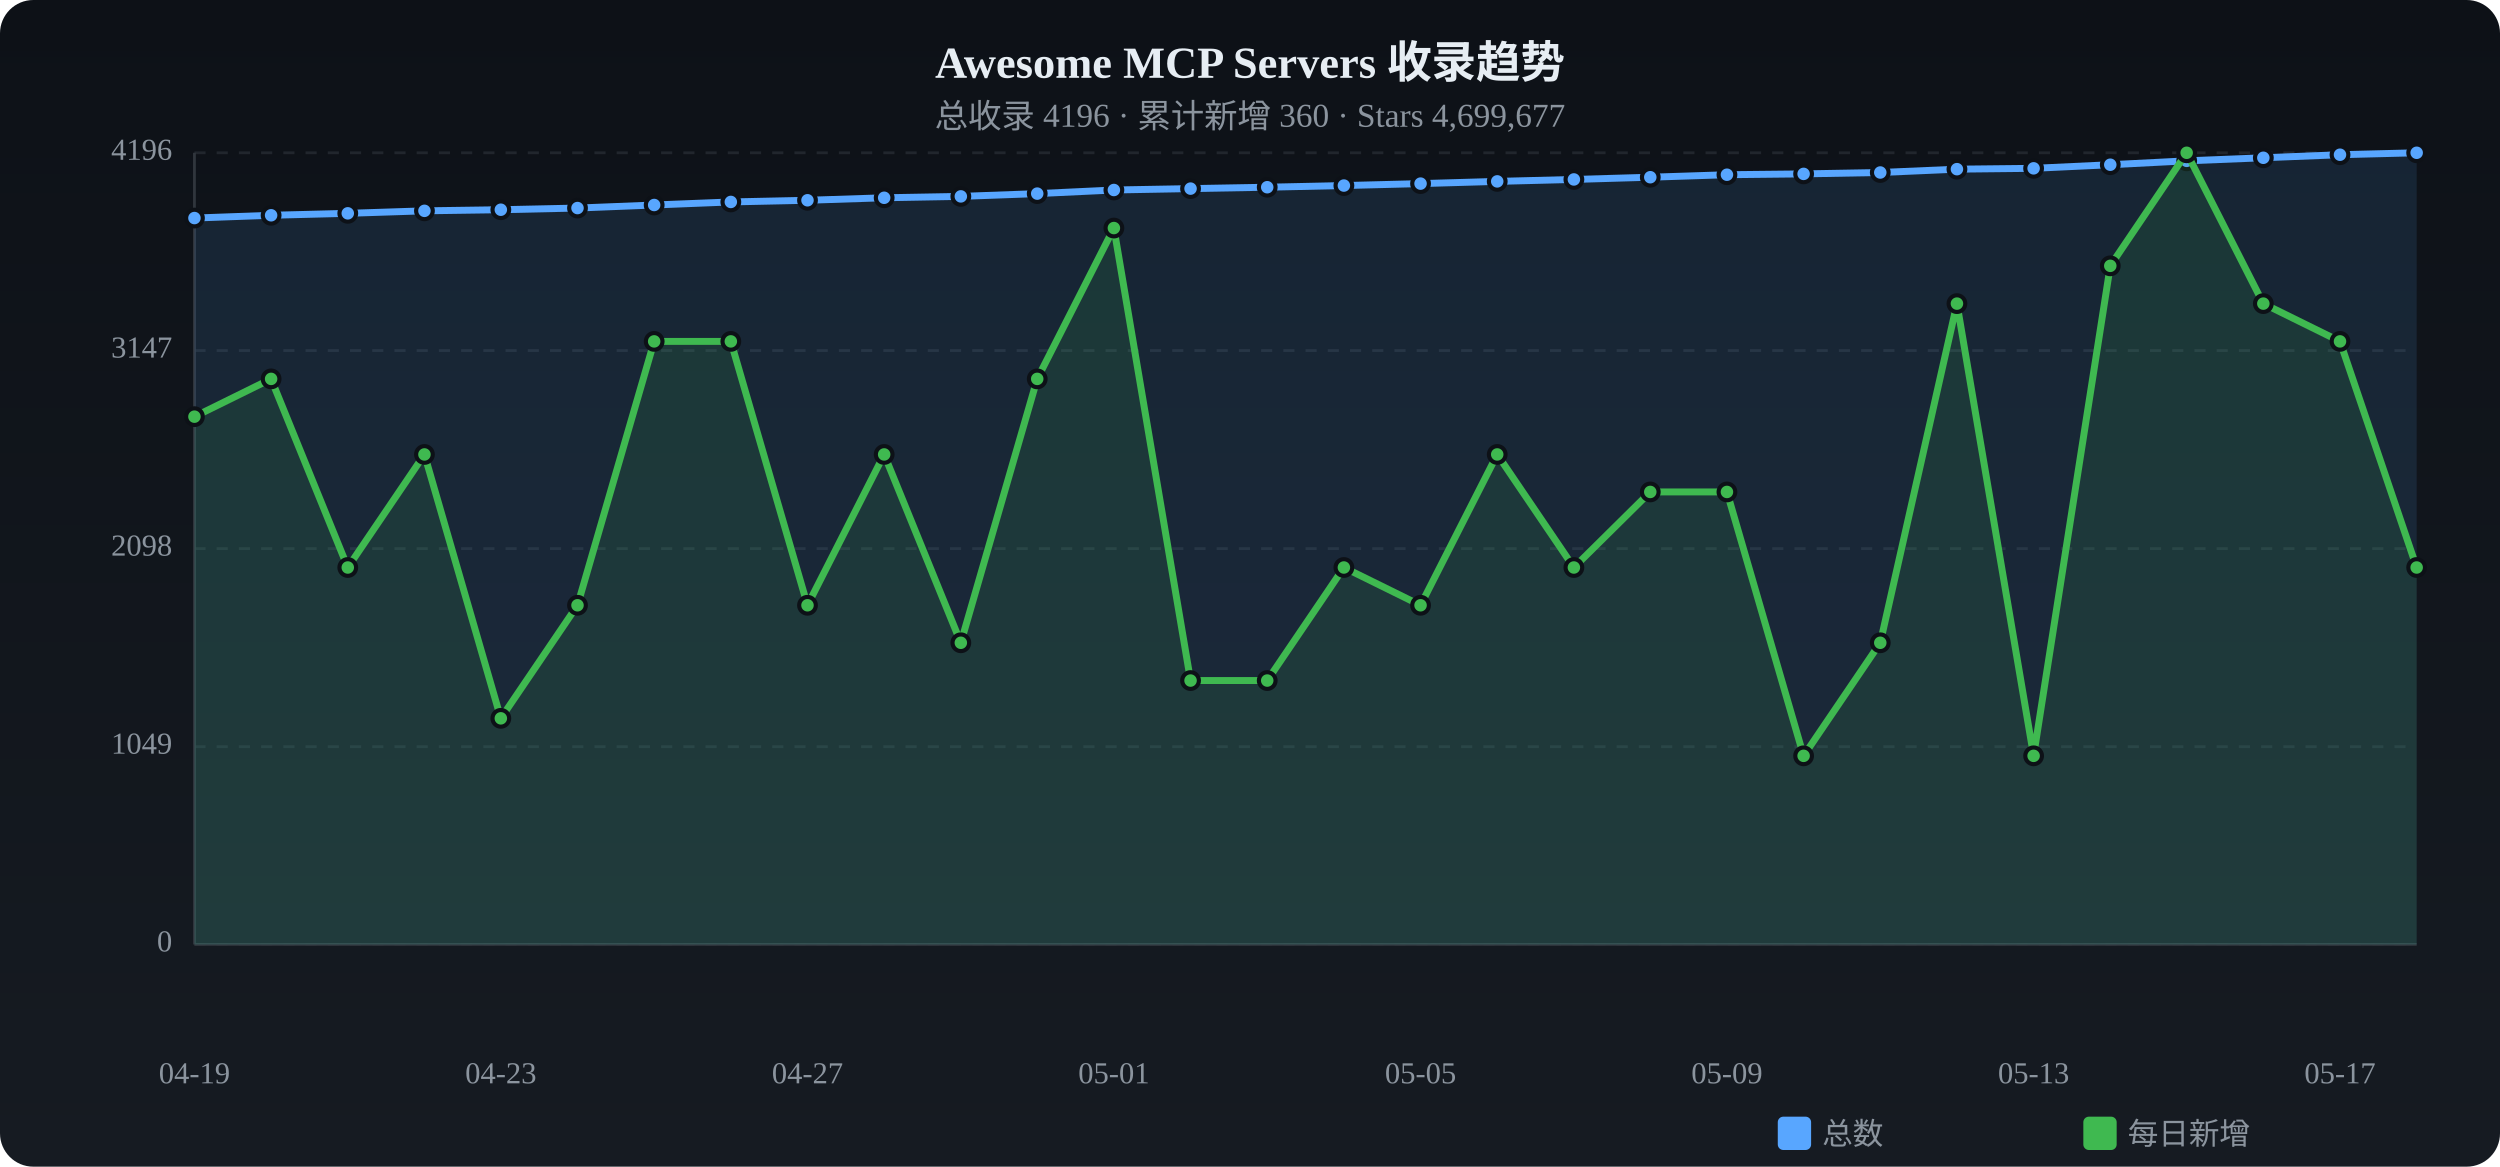
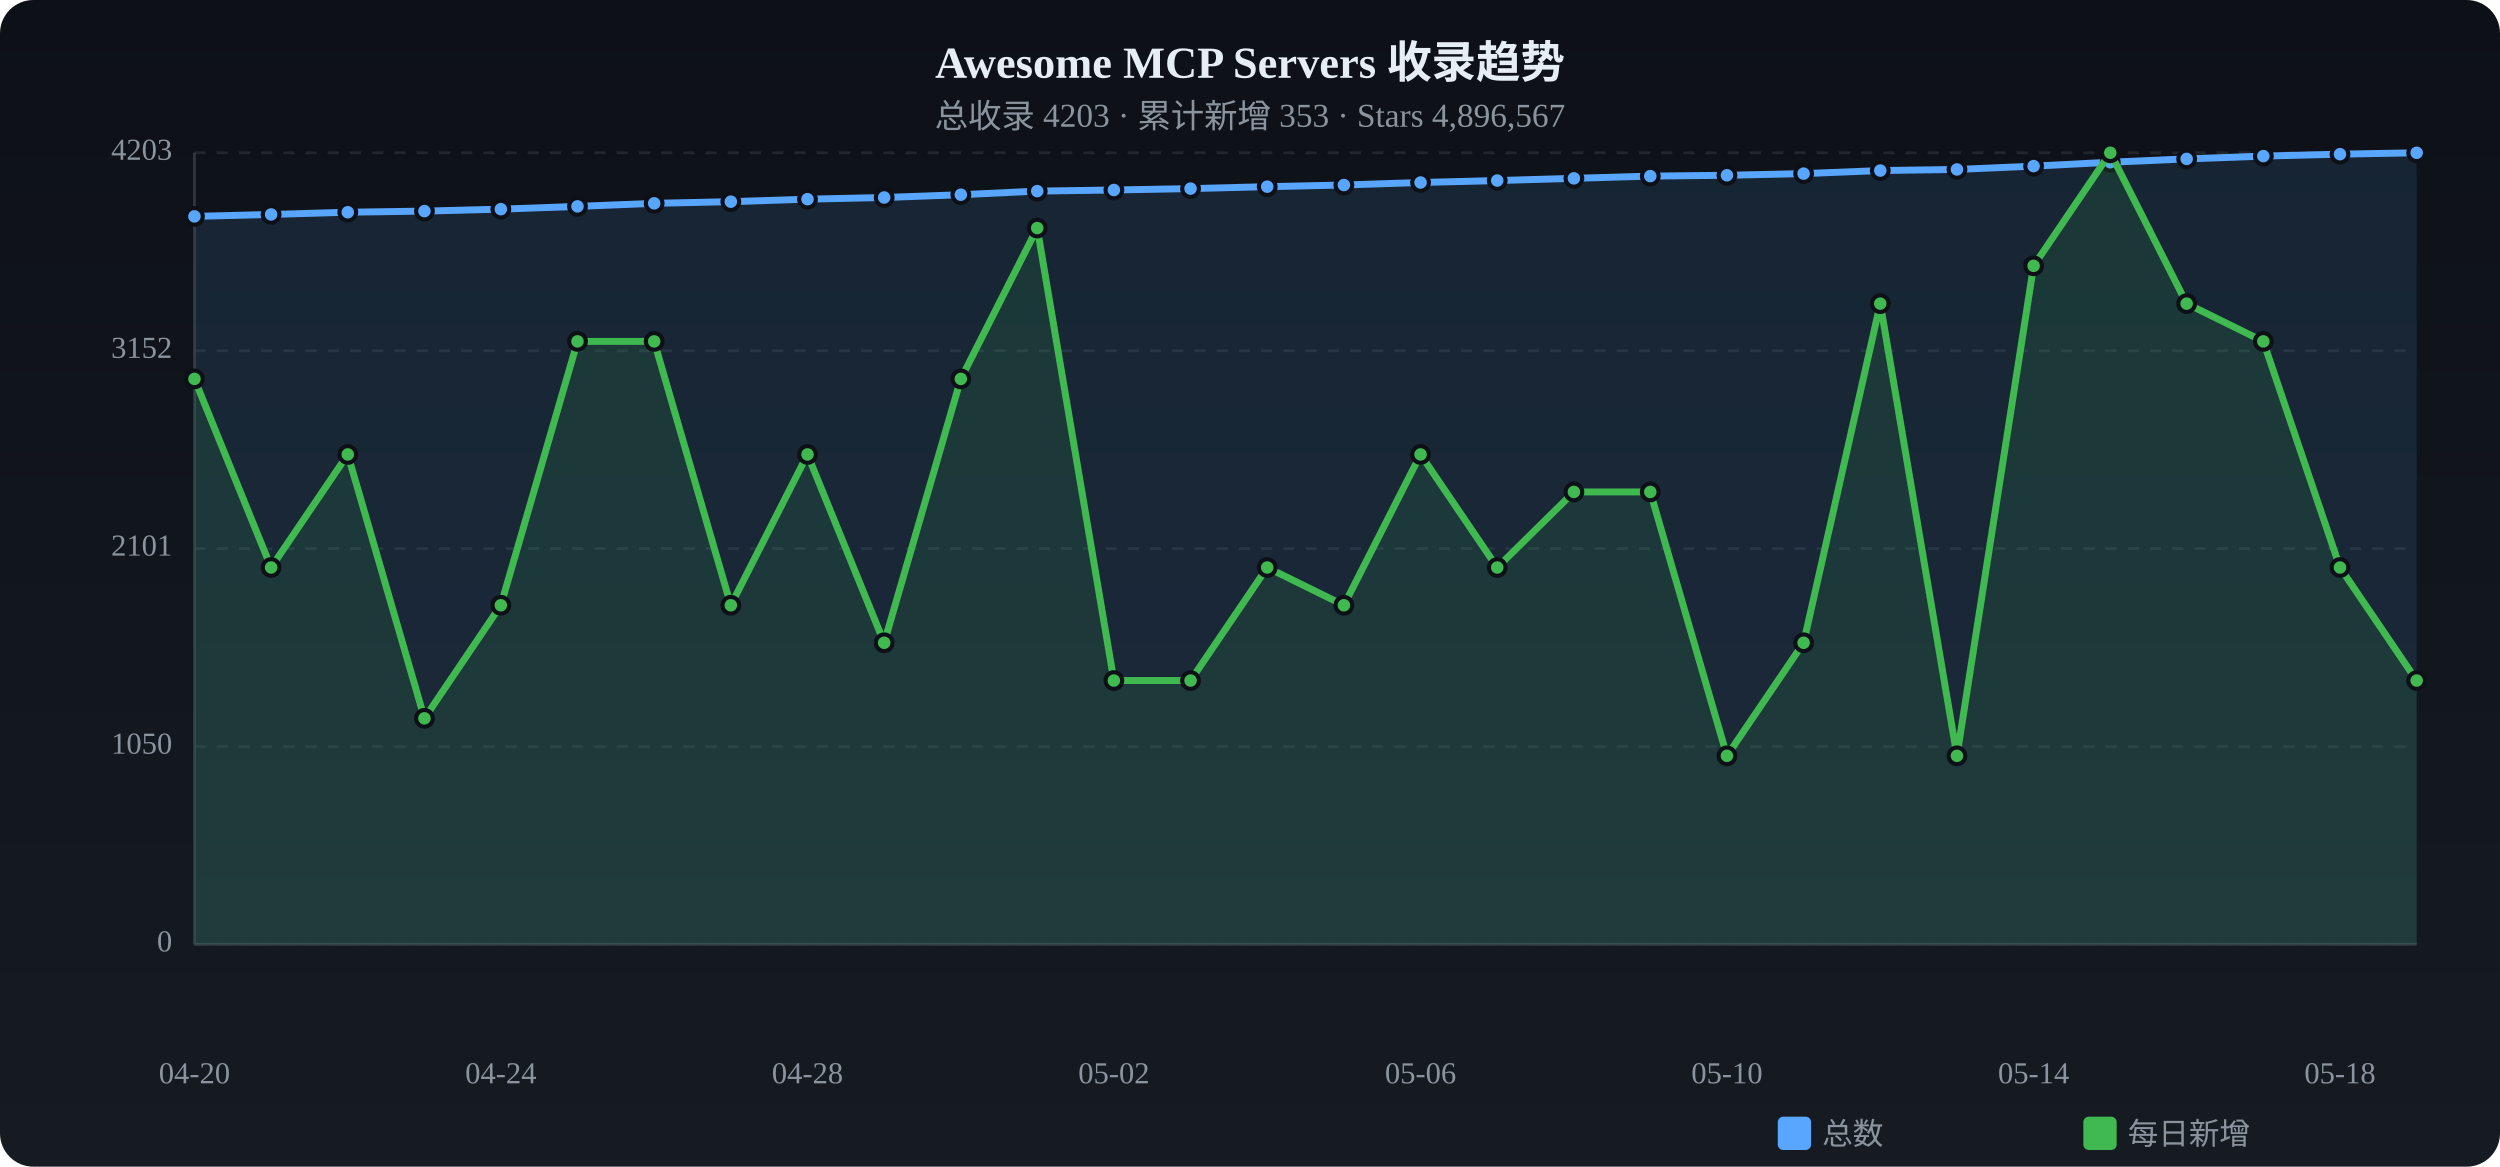
<svg xmlns="http://www.w3.org/2000/svg" viewBox="0 0 900 420" width="900" height="420">
  <defs>
    <linearGradient id="tbg" x1="0%" y1="0%" x2="0%" y2="100%">
      <stop offset="0%" stop-color="#0d1117" />
      <stop offset="100%" stop-color="#161b22" />
    </linearGradient>
  </defs>
  <rect width="900" height="420" rx="12" fill="url(#tbg)" />
  <text x="450.0" y="28" text-anchor="middle" fill="#e6edf3" font-size="16" font-weight="bold">Awesome MCP Servers 收录趋势</text>
-   <text x="450.0" y="46" text-anchor="middle" fill="#8b949e" font-size="12">总收录 4196 · 累计新增 360 · Stars 4,699,677</text>
+   <text x="450.0" y="46" text-anchor="middle" fill="#8b949e" font-size="12">总收录 4203 · 累计新增 353 · Stars 4,896,567</text>
  <text x="62" y="340.0" text-anchor="end" fill="#8b949e" font-size="11" dominant-baseline="middle">0</text>
  <line x1="70" y1="340.0" x2="870" y2="340.0" stroke="#21262d" stroke-dasharray="4 4" />
-   <text x="62" y="268.8" text-anchor="end" fill="#8b949e" font-size="11" dominant-baseline="middle">1049</text>
+   <text x="62" y="268.8" text-anchor="end" fill="#8b949e" font-size="11" dominant-baseline="middle">1050</text>
  <line x1="70" y1="268.8" x2="870" y2="268.8" stroke="#21262d" stroke-dasharray="4 4" />
-   <text x="62" y="197.5" text-anchor="end" fill="#8b949e" font-size="11" dominant-baseline="middle">2098</text>
+   <text x="62" y="197.5" text-anchor="end" fill="#8b949e" font-size="11" dominant-baseline="middle">2101</text>
  <line x1="70" y1="197.5" x2="870" y2="197.5" stroke="#21262d" stroke-dasharray="4 4" />
-   <text x="62" y="126.2" text-anchor="end" fill="#8b949e" font-size="11" dominant-baseline="middle">3147</text>
-   <line x1="70" y1="126.2" x2="870" y2="126.2" stroke="#21262d" stroke-dasharray="4 4" />
-   <text x="62" y="55.0" text-anchor="end" fill="#8b949e" font-size="11" dominant-baseline="middle">4196</text>
+   <text x="62" y="126.3" text-anchor="end" fill="#8b949e" font-size="11" dominant-baseline="middle">3152</text>
+   <line x1="70" y1="126.3" x2="870" y2="126.3" stroke="#21262d" stroke-dasharray="4 4" />
+   <text x="62" y="55.0" text-anchor="end" fill="#8b949e" font-size="11" dominant-baseline="middle">4203</text>
  <line x1="70" y1="55.0" x2="870" y2="55.0" stroke="#21262d" stroke-dasharray="4 4" />
  <line x1="70" y1="55" x2="70" y2="340" stroke="#30363d" />
  <line x1="70" y1="340" x2="870" y2="340" stroke="#30363d" />
-   <path d="M70.0,78.5 L97.6,77.5 L125.2,76.8 L152.8,75.9 L180.3,75.5 L207.9,74.9 L235.5,73.8 L263.1,72.7 L290.7,72.1 L318.3,71.2 L345.9,70.7 L373.4,69.7 L401.0,68.4 L428.6,67.9 L456.2,67.4 L483.8,66.8 L511.4,66.1 L539.0,65.3 L566.6,64.6 L594.1,63.8 L621.7,62.9 L649.3,62.6 L676.9,62.1 L704.5,60.9 L732.1,60.6 L759.7,59.3 L787.2,57.9 L814.8,56.8 L842.4,55.7 L870.0,55.0 L870.0,340 L70.0,340 Z" fill="#58a6ff" opacity="0.12" />
-   <polyline points="70.0,78.5 97.6,77.5 125.2,76.8 152.8,75.9 180.3,75.5 207.9,74.9 235.5,73.8 263.1,72.7 290.7,72.1 318.3,71.2 345.9,70.7 373.4,69.7 401.0,68.4 428.6,67.9 456.2,67.4 483.8,66.8 511.4,66.1 539.0,65.3 566.6,64.6 594.1,63.8 621.7,62.9 649.3,62.6 676.9,62.1 704.5,60.9 732.1,60.6 759.7,59.3 787.2,57.9 814.8,56.8 842.4,55.7 870.0,55.0" fill="none" stroke="#58a6ff" stroke-width="2.5" stroke-linecap="round" stroke-linejoin="round" />
-   <circle cx="70.0" cy="78.5" r="3" fill="#58a6ff" stroke="#0d1117" stroke-width="1.5" />
-   <circle cx="97.6" cy="77.5" r="3" fill="#58a6ff" stroke="#0d1117" stroke-width="1.5" />
-   <circle cx="125.2" cy="76.8" r="3" fill="#58a6ff" stroke="#0d1117" stroke-width="1.5" />
-   <circle cx="152.8" cy="75.9" r="3" fill="#58a6ff" stroke="#0d1117" stroke-width="1.5" />
-   <circle cx="180.3" cy="75.5" r="3" fill="#58a6ff" stroke="#0d1117" stroke-width="1.5" />
-   <circle cx="207.9" cy="74.9" r="3" fill="#58a6ff" stroke="#0d1117" stroke-width="1.5" />
-   <circle cx="235.5" cy="73.8" r="3" fill="#58a6ff" stroke="#0d1117" stroke-width="1.5" />
-   <circle cx="263.1" cy="72.7" r="3" fill="#58a6ff" stroke="#0d1117" stroke-width="1.5" />
-   <circle cx="290.7" cy="72.1" r="3" fill="#58a6ff" stroke="#0d1117" stroke-width="1.5" />
-   <circle cx="318.3" cy="71.2" r="3" fill="#58a6ff" stroke="#0d1117" stroke-width="1.5" />
-   <circle cx="345.9" cy="70.7" r="3" fill="#58a6ff" stroke="#0d1117" stroke-width="1.5" />
-   <circle cx="373.4" cy="69.7" r="3" fill="#58a6ff" stroke="#0d1117" stroke-width="1.5" />
+   <path d="M70.0,77.9 L97.6,77.2 L125.2,76.4 L152.8,76.0 L180.3,75.3 L207.9,74.3 L235.5,73.2 L263.1,72.6 L290.7,71.7 L318.3,71.1 L345.9,70.1 L373.4,68.8 L401.0,68.4 L428.6,67.9 L456.2,67.2 L483.8,66.6 L511.4,65.7 L539.0,65.0 L566.6,64.2 L594.1,63.4 L621.7,63.1 L649.3,62.5 L676.9,61.4 L704.5,61.0 L732.1,59.8 L759.7,58.4 L787.2,57.2 L814.8,56.2 L842.4,55.5 L870.0,55.0 L870.0,340 L70.0,340 Z" fill="#58a6ff" opacity="0.12" />
+   <polyline points="70.0,77.9 97.6,77.2 125.2,76.4 152.8,76.0 180.3,75.3 207.9,74.3 235.5,73.2 263.1,72.6 290.7,71.7 318.3,71.1 345.9,70.1 373.4,68.8 401.0,68.4 428.6,67.9 456.2,67.2 483.8,66.6 511.4,65.7 539.0,65.0 566.6,64.2 594.1,63.4 621.7,63.1 649.3,62.5 676.9,61.4 704.5,61.0 732.1,59.8 759.7,58.4 787.2,57.2 814.8,56.2 842.4,55.5 870.0,55.0" fill="none" stroke="#58a6ff" stroke-width="2.5" stroke-linecap="round" stroke-linejoin="round" />
+   <circle cx="70.0" cy="77.9" r="3" fill="#58a6ff" stroke="#0d1117" stroke-width="1.5" />
+   <circle cx="97.6" cy="77.2" r="3" fill="#58a6ff" stroke="#0d1117" stroke-width="1.5" />
+   <circle cx="125.2" cy="76.4" r="3" fill="#58a6ff" stroke="#0d1117" stroke-width="1.5" />
+   <circle cx="152.8" cy="76.0" r="3" fill="#58a6ff" stroke="#0d1117" stroke-width="1.5" />
+   <circle cx="180.3" cy="75.3" r="3" fill="#58a6ff" stroke="#0d1117" stroke-width="1.5" />
+   <circle cx="207.9" cy="74.3" r="3" fill="#58a6ff" stroke="#0d1117" stroke-width="1.5" />
+   <circle cx="235.5" cy="73.2" r="3" fill="#58a6ff" stroke="#0d1117" stroke-width="1.5" />
+   <circle cx="263.1" cy="72.6" r="3" fill="#58a6ff" stroke="#0d1117" stroke-width="1.5" />
+   <circle cx="290.7" cy="71.7" r="3" fill="#58a6ff" stroke="#0d1117" stroke-width="1.5" />
+   <circle cx="318.3" cy="71.1" r="3" fill="#58a6ff" stroke="#0d1117" stroke-width="1.5" />
+   <circle cx="345.9" cy="70.1" r="3" fill="#58a6ff" stroke="#0d1117" stroke-width="1.5" />
+   <circle cx="373.4" cy="68.8" r="3" fill="#58a6ff" stroke="#0d1117" stroke-width="1.5" />
  <circle cx="401.0" cy="68.4" r="3" fill="#58a6ff" stroke="#0d1117" stroke-width="1.5" />
  <circle cx="428.6" cy="67.9" r="3" fill="#58a6ff" stroke="#0d1117" stroke-width="1.5" />
-   <circle cx="456.2" cy="67.4" r="3" fill="#58a6ff" stroke="#0d1117" stroke-width="1.5" />
-   <circle cx="483.8" cy="66.8" r="3" fill="#58a6ff" stroke="#0d1117" stroke-width="1.5" />
-   <circle cx="511.4" cy="66.1" r="3" fill="#58a6ff" stroke="#0d1117" stroke-width="1.5" />
-   <circle cx="539.0" cy="65.3" r="3" fill="#58a6ff" stroke="#0d1117" stroke-width="1.5" />
-   <circle cx="566.6" cy="64.6" r="3" fill="#58a6ff" stroke="#0d1117" stroke-width="1.5" />
-   <circle cx="594.1" cy="63.8" r="3" fill="#58a6ff" stroke="#0d1117" stroke-width="1.5" />
-   <circle cx="621.7" cy="62.9" r="3" fill="#58a6ff" stroke="#0d1117" stroke-width="1.5" />
-   <circle cx="649.3" cy="62.6" r="3" fill="#58a6ff" stroke="#0d1117" stroke-width="1.5" />
-   <circle cx="676.9" cy="62.1" r="3" fill="#58a6ff" stroke="#0d1117" stroke-width="1.5" />
-   <circle cx="704.5" cy="60.9" r="3" fill="#58a6ff" stroke="#0d1117" stroke-width="1.5" />
-   <circle cx="732.1" cy="60.6" r="3" fill="#58a6ff" stroke="#0d1117" stroke-width="1.5" />
-   <circle cx="759.7" cy="59.3" r="3" fill="#58a6ff" stroke="#0d1117" stroke-width="1.5" />
-   <circle cx="787.2" cy="57.9" r="3" fill="#58a6ff" stroke="#0d1117" stroke-width="1.5" />
-   <circle cx="814.8" cy="56.8" r="3" fill="#58a6ff" stroke="#0d1117" stroke-width="1.5" />
-   <circle cx="842.4" cy="55.7" r="3" fill="#58a6ff" stroke="#0d1117" stroke-width="1.5" />
+   <circle cx="456.2" cy="67.2" r="3" fill="#58a6ff" stroke="#0d1117" stroke-width="1.5" />
+   <circle cx="483.8" cy="66.6" r="3" fill="#58a6ff" stroke="#0d1117" stroke-width="1.5" />
+   <circle cx="511.4" cy="65.7" r="3" fill="#58a6ff" stroke="#0d1117" stroke-width="1.5" />
+   <circle cx="539.0" cy="65.0" r="3" fill="#58a6ff" stroke="#0d1117" stroke-width="1.5" />
+   <circle cx="566.6" cy="64.2" r="3" fill="#58a6ff" stroke="#0d1117" stroke-width="1.5" />
+   <circle cx="594.1" cy="63.4" r="3" fill="#58a6ff" stroke="#0d1117" stroke-width="1.5" />
+   <circle cx="621.7" cy="63.1" r="3" fill="#58a6ff" stroke="#0d1117" stroke-width="1.5" />
+   <circle cx="649.3" cy="62.5" r="3" fill="#58a6ff" stroke="#0d1117" stroke-width="1.5" />
+   <circle cx="676.9" cy="61.4" r="3" fill="#58a6ff" stroke="#0d1117" stroke-width="1.5" />
+   <circle cx="704.5" cy="61.0" r="3" fill="#58a6ff" stroke="#0d1117" stroke-width="1.5" />
+   <circle cx="732.1" cy="59.8" r="3" fill="#58a6ff" stroke="#0d1117" stroke-width="1.5" />
+   <circle cx="759.7" cy="58.4" r="3" fill="#58a6ff" stroke="#0d1117" stroke-width="1.5" />
+   <circle cx="787.2" cy="57.2" r="3" fill="#58a6ff" stroke="#0d1117" stroke-width="1.5" />
+   <circle cx="814.8" cy="56.2" r="3" fill="#58a6ff" stroke="#0d1117" stroke-width="1.5" />
+   <circle cx="842.4" cy="55.5" r="3" fill="#58a6ff" stroke="#0d1117" stroke-width="1.5" />
  <circle cx="870.0" cy="55.0" r="3" fill="#58a6ff" stroke="#0d1117" stroke-width="1.5" />
-   <path d="M70.0,150.0 L97.6,136.4 L125.2,204.3 L152.8,163.6 L180.3,258.6 L207.9,217.9 L235.5,122.9 L263.1,122.9 L290.7,217.9 L318.3,163.6 L345.9,231.4 L373.4,136.4 L401.0,82.1 L428.6,245.0 L456.2,245.0 L483.8,204.3 L511.4,217.9 L539.0,163.6 L566.6,204.3 L594.1,177.1 L621.7,177.1 L649.3,272.1 L676.9,231.4 L704.5,109.3 L732.1,272.1 L759.7,95.7 L787.2,55.0 L814.8,109.3 L842.4,122.9 L870.0,204.3 L870.0,340 L70.0,340 Z" fill="#3fb950" opacity="0.12" />
-   <polyline points="70.0,150.0 97.6,136.4 125.2,204.3 152.8,163.6 180.3,258.6 207.9,217.9 235.5,122.9 263.1,122.9 290.7,217.9 318.3,163.6 345.9,231.4 373.4,136.4 401.0,82.1 428.6,245.0 456.2,245.0 483.8,204.3 511.4,217.9 539.0,163.6 566.6,204.3 594.1,177.1 621.7,177.1 649.3,272.1 676.9,231.4 704.5,109.3 732.1,272.1 759.7,95.7 787.2,55.0 814.8,109.3 842.4,122.9 870.0,204.3" fill="none" stroke="#3fb950" stroke-width="2.5" stroke-linecap="round" stroke-linejoin="round" />
-   <circle cx="70.0" cy="150.0" r="3" fill="#3fb950" stroke="#0d1117" stroke-width="1.5" />
-   <circle cx="97.6" cy="136.4" r="3" fill="#3fb950" stroke="#0d1117" stroke-width="1.5" />
-   <circle cx="125.2" cy="204.3" r="3" fill="#3fb950" stroke="#0d1117" stroke-width="1.5" />
-   <circle cx="152.8" cy="163.6" r="3" fill="#3fb950" stroke="#0d1117" stroke-width="1.5" />
-   <circle cx="180.3" cy="258.6" r="3" fill="#3fb950" stroke="#0d1117" stroke-width="1.5" />
-   <circle cx="207.9" cy="217.9" r="3" fill="#3fb950" stroke="#0d1117" stroke-width="1.5" />
+   <path d="M70.0,136.4 L97.6,204.3 L125.2,163.6 L152.8,258.6 L180.3,217.9 L207.9,122.9 L235.5,122.9 L263.1,217.9 L290.7,163.6 L318.3,231.4 L345.9,136.4 L373.4,82.1 L401.0,245.0 L428.6,245.0 L456.2,204.3 L483.8,217.9 L511.4,163.6 L539.0,204.3 L566.6,177.1 L594.1,177.1 L621.7,272.1 L649.3,231.4 L676.9,109.3 L704.5,272.1 L732.1,95.7 L759.7,55.0 L787.2,109.3 L814.8,122.9 L842.4,204.3 L870.0,245.0 L870.0,340 L70.0,340 Z" fill="#3fb950" opacity="0.12" />
+   <polyline points="70.0,136.4 97.6,204.3 125.2,163.6 152.8,258.6 180.3,217.9 207.9,122.9 235.5,122.9 263.1,217.9 290.7,163.6 318.3,231.4 345.9,136.4 373.4,82.1 401.0,245.0 428.6,245.0 456.2,204.3 483.8,217.9 511.4,163.6 539.0,204.3 566.6,177.1 594.1,177.1 621.7,272.1 649.3,231.4 676.9,109.3 704.5,272.1 732.1,95.7 759.7,55.0 787.2,109.3 814.8,122.9 842.4,204.3 870.0,245.0" fill="none" stroke="#3fb950" stroke-width="2.5" stroke-linecap="round" stroke-linejoin="round" />
+   <circle cx="70.0" cy="136.4" r="3" fill="#3fb950" stroke="#0d1117" stroke-width="1.5" />
+   <circle cx="97.6" cy="204.3" r="3" fill="#3fb950" stroke="#0d1117" stroke-width="1.5" />
+   <circle cx="125.2" cy="163.6" r="3" fill="#3fb950" stroke="#0d1117" stroke-width="1.5" />
+   <circle cx="152.8" cy="258.6" r="3" fill="#3fb950" stroke="#0d1117" stroke-width="1.5" />
+   <circle cx="180.3" cy="217.9" r="3" fill="#3fb950" stroke="#0d1117" stroke-width="1.5" />
+   <circle cx="207.9" cy="122.9" r="3" fill="#3fb950" stroke="#0d1117" stroke-width="1.5" />
  <circle cx="235.5" cy="122.9" r="3" fill="#3fb950" stroke="#0d1117" stroke-width="1.5" />
-   <circle cx="263.1" cy="122.9" r="3" fill="#3fb950" stroke="#0d1117" stroke-width="1.5" />
-   <circle cx="290.7" cy="217.9" r="3" fill="#3fb950" stroke="#0d1117" stroke-width="1.5" />
-   <circle cx="318.3" cy="163.6" r="3" fill="#3fb950" stroke="#0d1117" stroke-width="1.5" />
-   <circle cx="345.9" cy="231.4" r="3" fill="#3fb950" stroke="#0d1117" stroke-width="1.5" />
-   <circle cx="373.4" cy="136.4" r="3" fill="#3fb950" stroke="#0d1117" stroke-width="1.5" />
-   <circle cx="401.0" cy="82.1" r="3" fill="#3fb950" stroke="#0d1117" stroke-width="1.5" />
+   <circle cx="263.1" cy="217.9" r="3" fill="#3fb950" stroke="#0d1117" stroke-width="1.5" />
+   <circle cx="290.7" cy="163.6" r="3" fill="#3fb950" stroke="#0d1117" stroke-width="1.5" />
+   <circle cx="318.3" cy="231.4" r="3" fill="#3fb950" stroke="#0d1117" stroke-width="1.5" />
+   <circle cx="345.9" cy="136.4" r="3" fill="#3fb950" stroke="#0d1117" stroke-width="1.5" />
+   <circle cx="373.4" cy="82.1" r="3" fill="#3fb950" stroke="#0d1117" stroke-width="1.5" />
+   <circle cx="401.0" cy="245.0" r="3" fill="#3fb950" stroke="#0d1117" stroke-width="1.5" />
  <circle cx="428.6" cy="245.0" r="3" fill="#3fb950" stroke="#0d1117" stroke-width="1.5" />
-   <circle cx="456.2" cy="245.0" r="3" fill="#3fb950" stroke="#0d1117" stroke-width="1.5" />
-   <circle cx="483.8" cy="204.3" r="3" fill="#3fb950" stroke="#0d1117" stroke-width="1.5" />
-   <circle cx="511.4" cy="217.9" r="3" fill="#3fb950" stroke="#0d1117" stroke-width="1.5" />
-   <circle cx="539.0" cy="163.6" r="3" fill="#3fb950" stroke="#0d1117" stroke-width="1.5" />
-   <circle cx="566.6" cy="204.3" r="3" fill="#3fb950" stroke="#0d1117" stroke-width="1.5" />
+   <circle cx="456.2" cy="204.3" r="3" fill="#3fb950" stroke="#0d1117" stroke-width="1.5" />
+   <circle cx="483.8" cy="217.9" r="3" fill="#3fb950" stroke="#0d1117" stroke-width="1.5" />
+   <circle cx="511.4" cy="163.6" r="3" fill="#3fb950" stroke="#0d1117" stroke-width="1.5" />
+   <circle cx="539.0" cy="204.3" r="3" fill="#3fb950" stroke="#0d1117" stroke-width="1.5" />
+   <circle cx="566.6" cy="177.1" r="3" fill="#3fb950" stroke="#0d1117" stroke-width="1.5" />
  <circle cx="594.1" cy="177.1" r="3" fill="#3fb950" stroke="#0d1117" stroke-width="1.5" />
-   <circle cx="621.7" cy="177.1" r="3" fill="#3fb950" stroke="#0d1117" stroke-width="1.5" />
-   <circle cx="649.3" cy="272.1" r="3" fill="#3fb950" stroke="#0d1117" stroke-width="1.5" />
-   <circle cx="676.9" cy="231.4" r="3" fill="#3fb950" stroke="#0d1117" stroke-width="1.5" />
-   <circle cx="704.5" cy="109.3" r="3" fill="#3fb950" stroke="#0d1117" stroke-width="1.5" />
-   <circle cx="732.1" cy="272.1" r="3" fill="#3fb950" stroke="#0d1117" stroke-width="1.5" />
-   <circle cx="759.7" cy="95.7" r="3" fill="#3fb950" stroke="#0d1117" stroke-width="1.5" />
-   <circle cx="787.2" cy="55.0" r="3" fill="#3fb950" stroke="#0d1117" stroke-width="1.5" />
-   <circle cx="814.8" cy="109.3" r="3" fill="#3fb950" stroke="#0d1117" stroke-width="1.5" />
-   <circle cx="842.4" cy="122.9" r="3" fill="#3fb950" stroke="#0d1117" stroke-width="1.5" />
-   <circle cx="870.0" cy="204.3" r="3" fill="#3fb950" stroke="#0d1117" stroke-width="1.5" />
-   <text x="70.0" y="390" text-anchor="middle" fill="#8b949e" font-size="11">04-19</text>
-   <text x="180.3" y="390" text-anchor="middle" fill="#8b949e" font-size="11">04-23</text>
-   <text x="290.7" y="390" text-anchor="middle" fill="#8b949e" font-size="11">04-27</text>
-   <text x="401.0" y="390" text-anchor="middle" fill="#8b949e" font-size="11">05-01</text>
-   <text x="511.4" y="390" text-anchor="middle" fill="#8b949e" font-size="11">05-05</text>
-   <text x="621.7" y="390" text-anchor="middle" fill="#8b949e" font-size="11">05-09</text>
-   <text x="732.1" y="390" text-anchor="middle" fill="#8b949e" font-size="11">05-13</text>
-   <text x="842.4" y="390" text-anchor="middle" fill="#8b949e" font-size="11">05-17</text>
+   <circle cx="621.7" cy="272.1" r="3" fill="#3fb950" stroke="#0d1117" stroke-width="1.5" />
+   <circle cx="649.3" cy="231.4" r="3" fill="#3fb950" stroke="#0d1117" stroke-width="1.5" />
+   <circle cx="676.9" cy="109.3" r="3" fill="#3fb950" stroke="#0d1117" stroke-width="1.5" />
+   <circle cx="704.5" cy="272.1" r="3" fill="#3fb950" stroke="#0d1117" stroke-width="1.5" />
+   <circle cx="732.1" cy="95.7" r="3" fill="#3fb950" stroke="#0d1117" stroke-width="1.5" />
+   <circle cx="759.7" cy="55.0" r="3" fill="#3fb950" stroke="#0d1117" stroke-width="1.5" />
+   <circle cx="787.2" cy="109.3" r="3" fill="#3fb950" stroke="#0d1117" stroke-width="1.5" />
+   <circle cx="814.8" cy="122.9" r="3" fill="#3fb950" stroke="#0d1117" stroke-width="1.5" />
+   <circle cx="842.4" cy="204.3" r="3" fill="#3fb950" stroke="#0d1117" stroke-width="1.5" />
+   <circle cx="870.0" cy="245.0" r="3" fill="#3fb950" stroke="#0d1117" stroke-width="1.5" />
+   <text x="70.0" y="390" text-anchor="middle" fill="#8b949e" font-size="11">04-20</text>
+   <text x="180.3" y="390" text-anchor="middle" fill="#8b949e" font-size="11">04-24</text>
+   <text x="290.7" y="390" text-anchor="middle" fill="#8b949e" font-size="11">04-28</text>
+   <text x="401.0" y="390" text-anchor="middle" fill="#8b949e" font-size="11">05-02</text>
+   <text x="511.4" y="390" text-anchor="middle" fill="#8b949e" font-size="11">05-06</text>
+   <text x="621.7" y="390" text-anchor="middle" fill="#8b949e" font-size="11">05-10</text>
+   <text x="732.1" y="390" text-anchor="middle" fill="#8b949e" font-size="11">05-14</text>
+   <text x="842.4" y="390" text-anchor="middle" fill="#8b949e" font-size="11">05-18</text>
  <rect x="640" y="402" width="12" height="12" rx="2" fill="#58a6ff" />
  <text x="656" y="412" fill="#8b949e" font-size="11">总数</text>
  <rect x="750" y="402" width="12" height="12" rx="2" fill="#3fb950" />
  <text x="766" y="412" fill="#8b949e" font-size="11">每日新增</text>
</svg>
